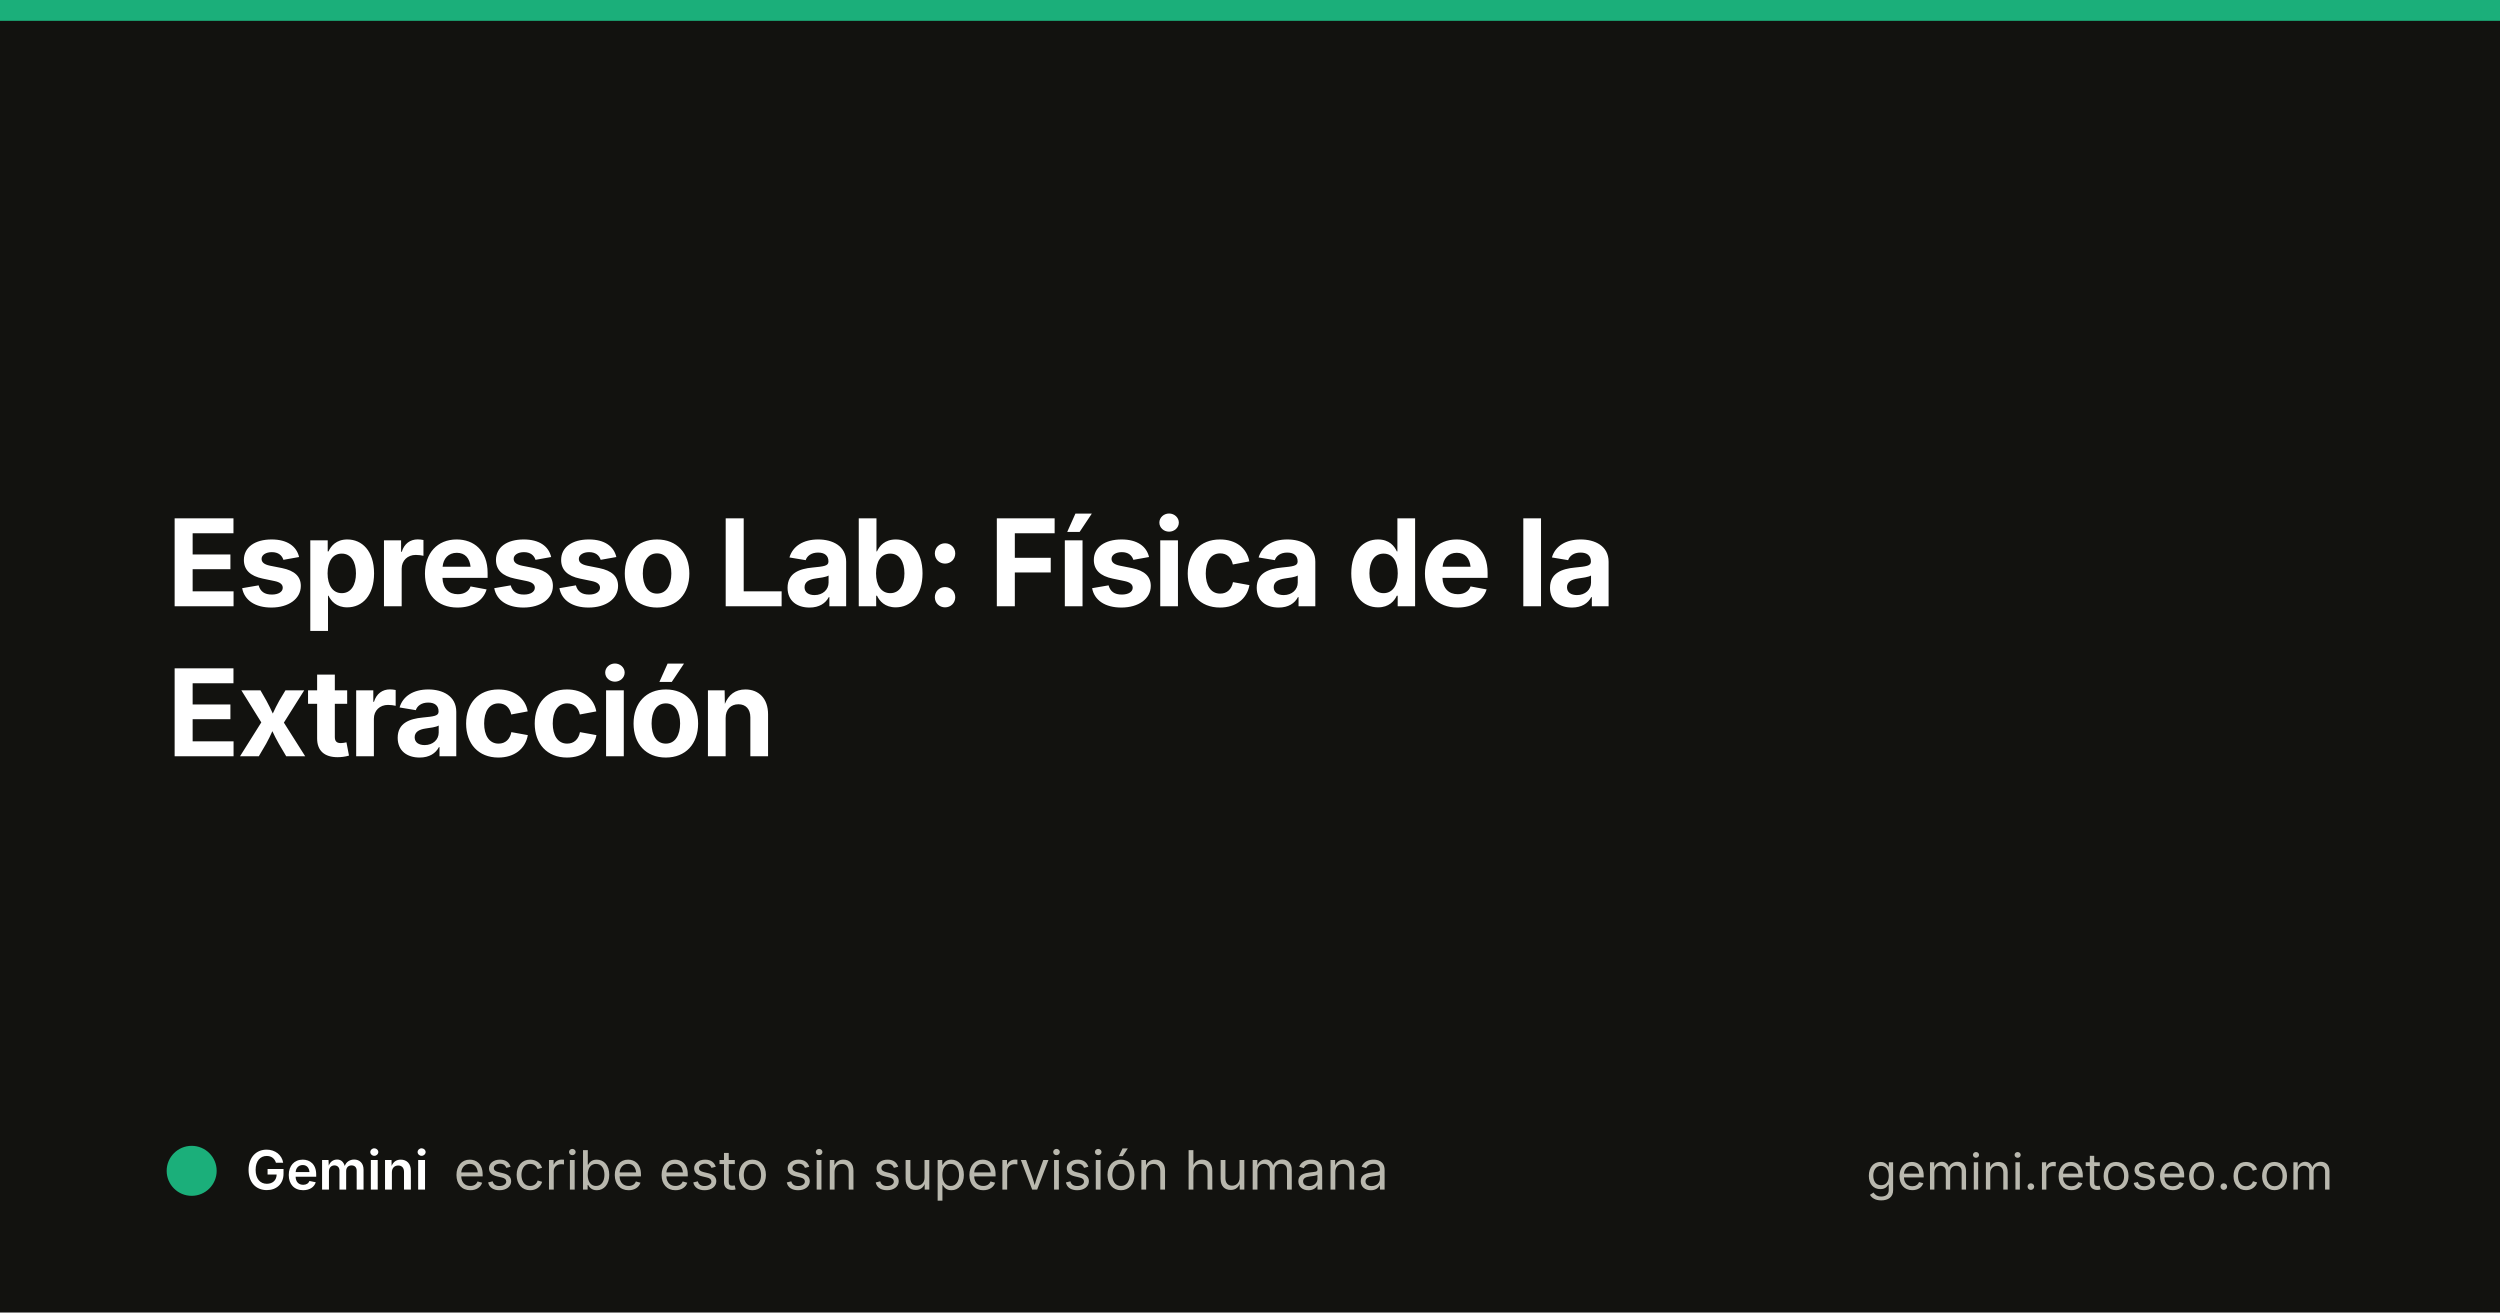
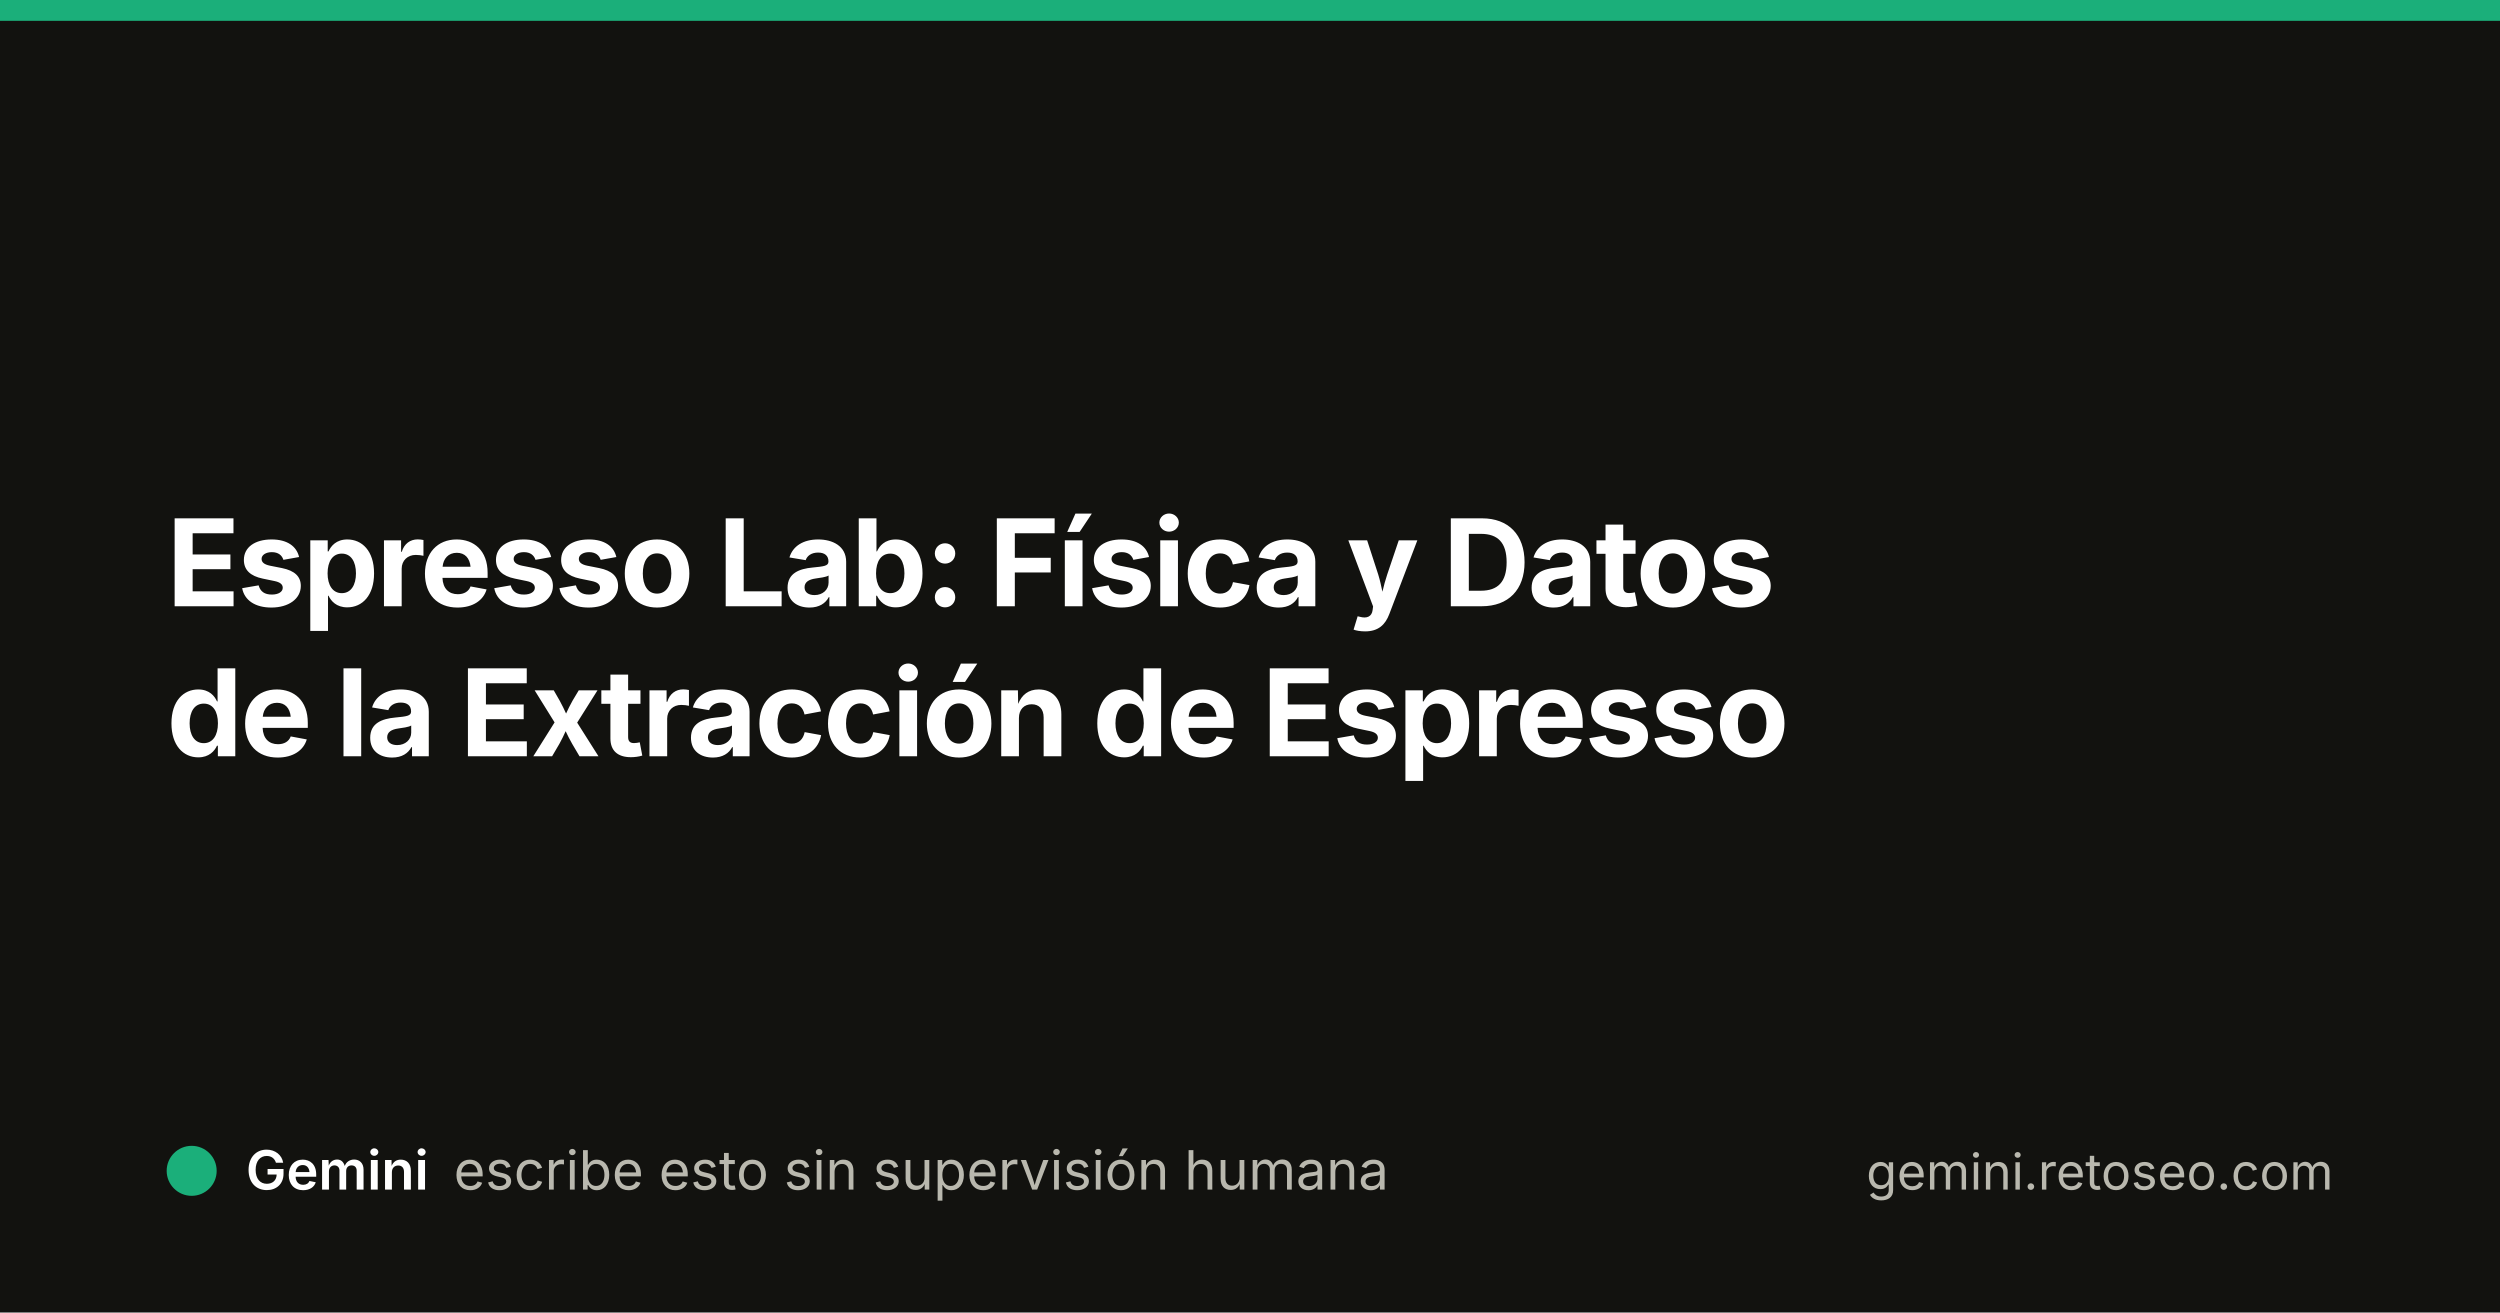
- <svg xmlns="http://www.w3.org/2000/svg" width="1200" height="630" viewBox="0 0 1200 630" role="img" aria-label="Espresso Lab: Física de la Extracción">
+ <svg xmlns="http://www.w3.org/2000/svg" width="1200" height="630" viewBox="0 0 1200 630" role="img" aria-label="Espresso Lab: Física y Datos de la Extracción de Espresso">
  <rect width="1200" height="630" fill="#12120f" />
  <rect x="0" y="0" width="1200" height="10" fill="#1baf7a" />
  <text font-family="Inter, Helvetica, Arial, sans-serif" font-size="58" font-weight="700" fill="#ffffff" letter-spacing="-1.2">
-     <tspan x="80" y="291">Espresso Lab: Física de la</tspan>
-     <tspan x="80" y="363">Extracción</tspan>
+     <tspan x="80" y="291">Espresso Lab: Física y Datos</tspan>
+     <tspan x="80" y="363">de la Extracción de Espresso</tspan>
  </text>
  <g font-family="Inter, Helvetica, Arial, sans-serif" font-size="26">
    <circle cx="92" cy="562" r="12" fill="#1baf7a" />
    <text x="118" y="571" fill="#ffffff" font-weight="600">Gemini<tspan dx="12" fill="#b9b8ae" font-weight="400">escribe esto sin supervisión humana</tspan>
    </text>
  </g>
  <text x="1120" y="571" text-anchor="end" font-family="Inter, Helvetica, Arial, sans-serif" font-size="24" fill="#b9b8ae">gemini.retoseo.com</text>
</svg>
